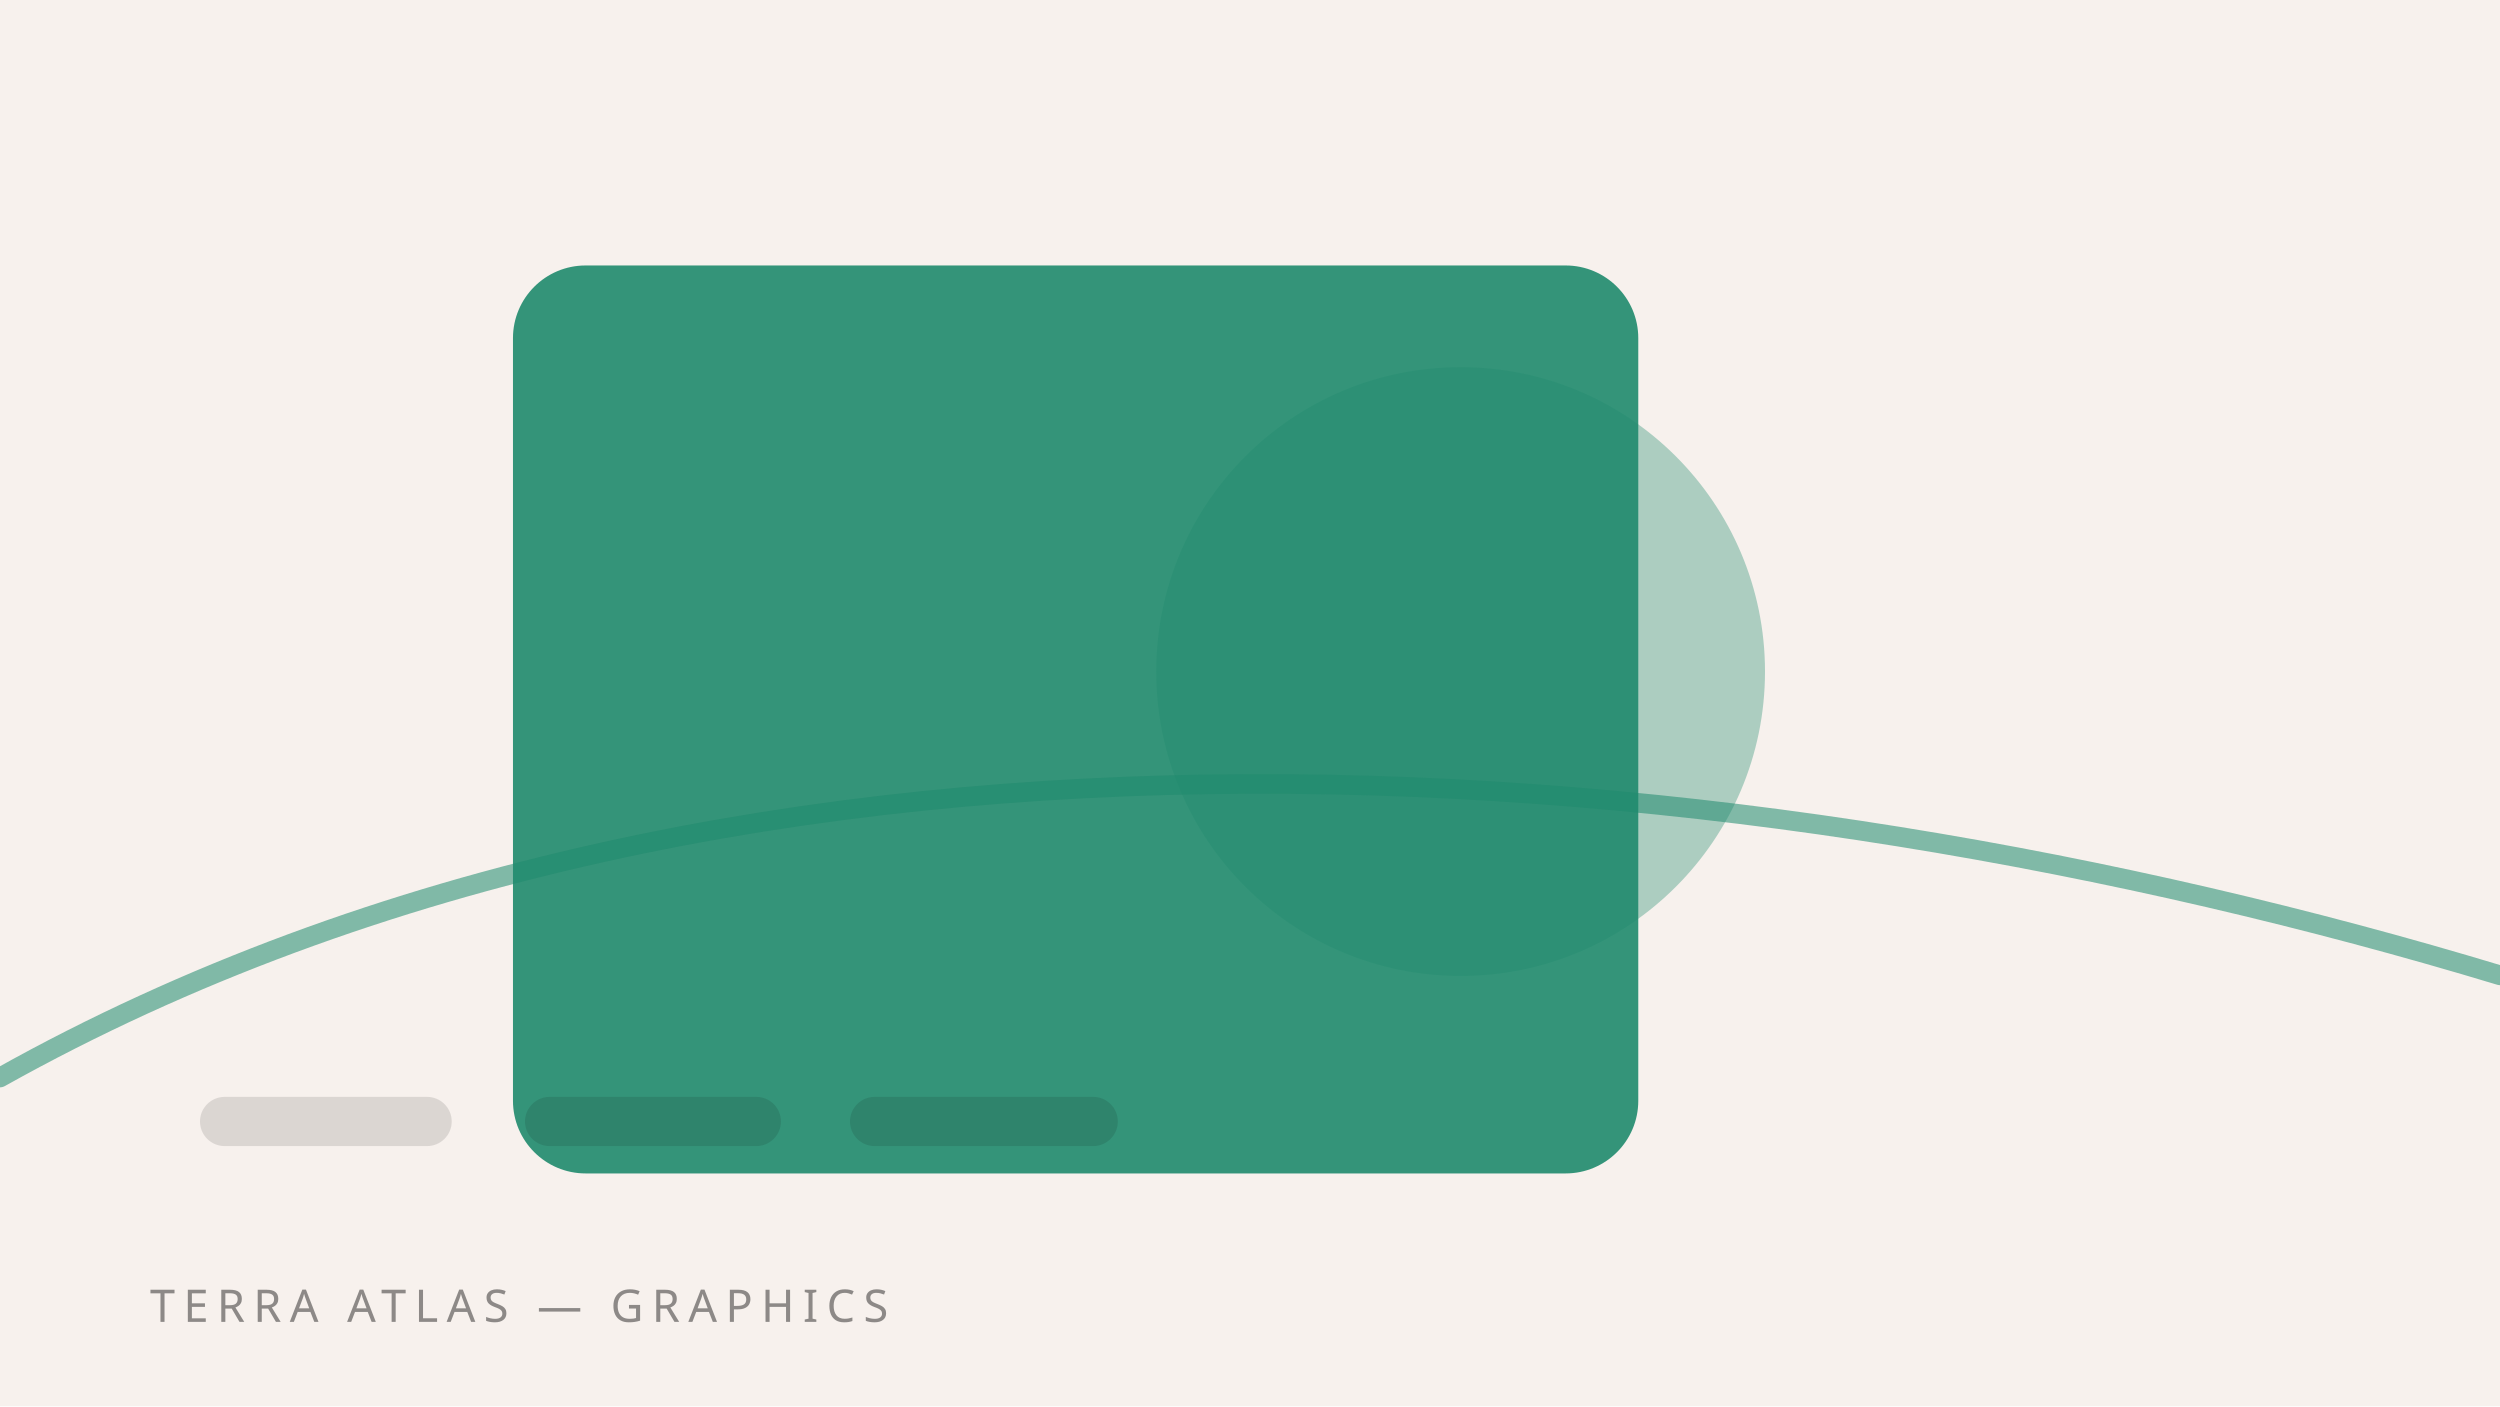
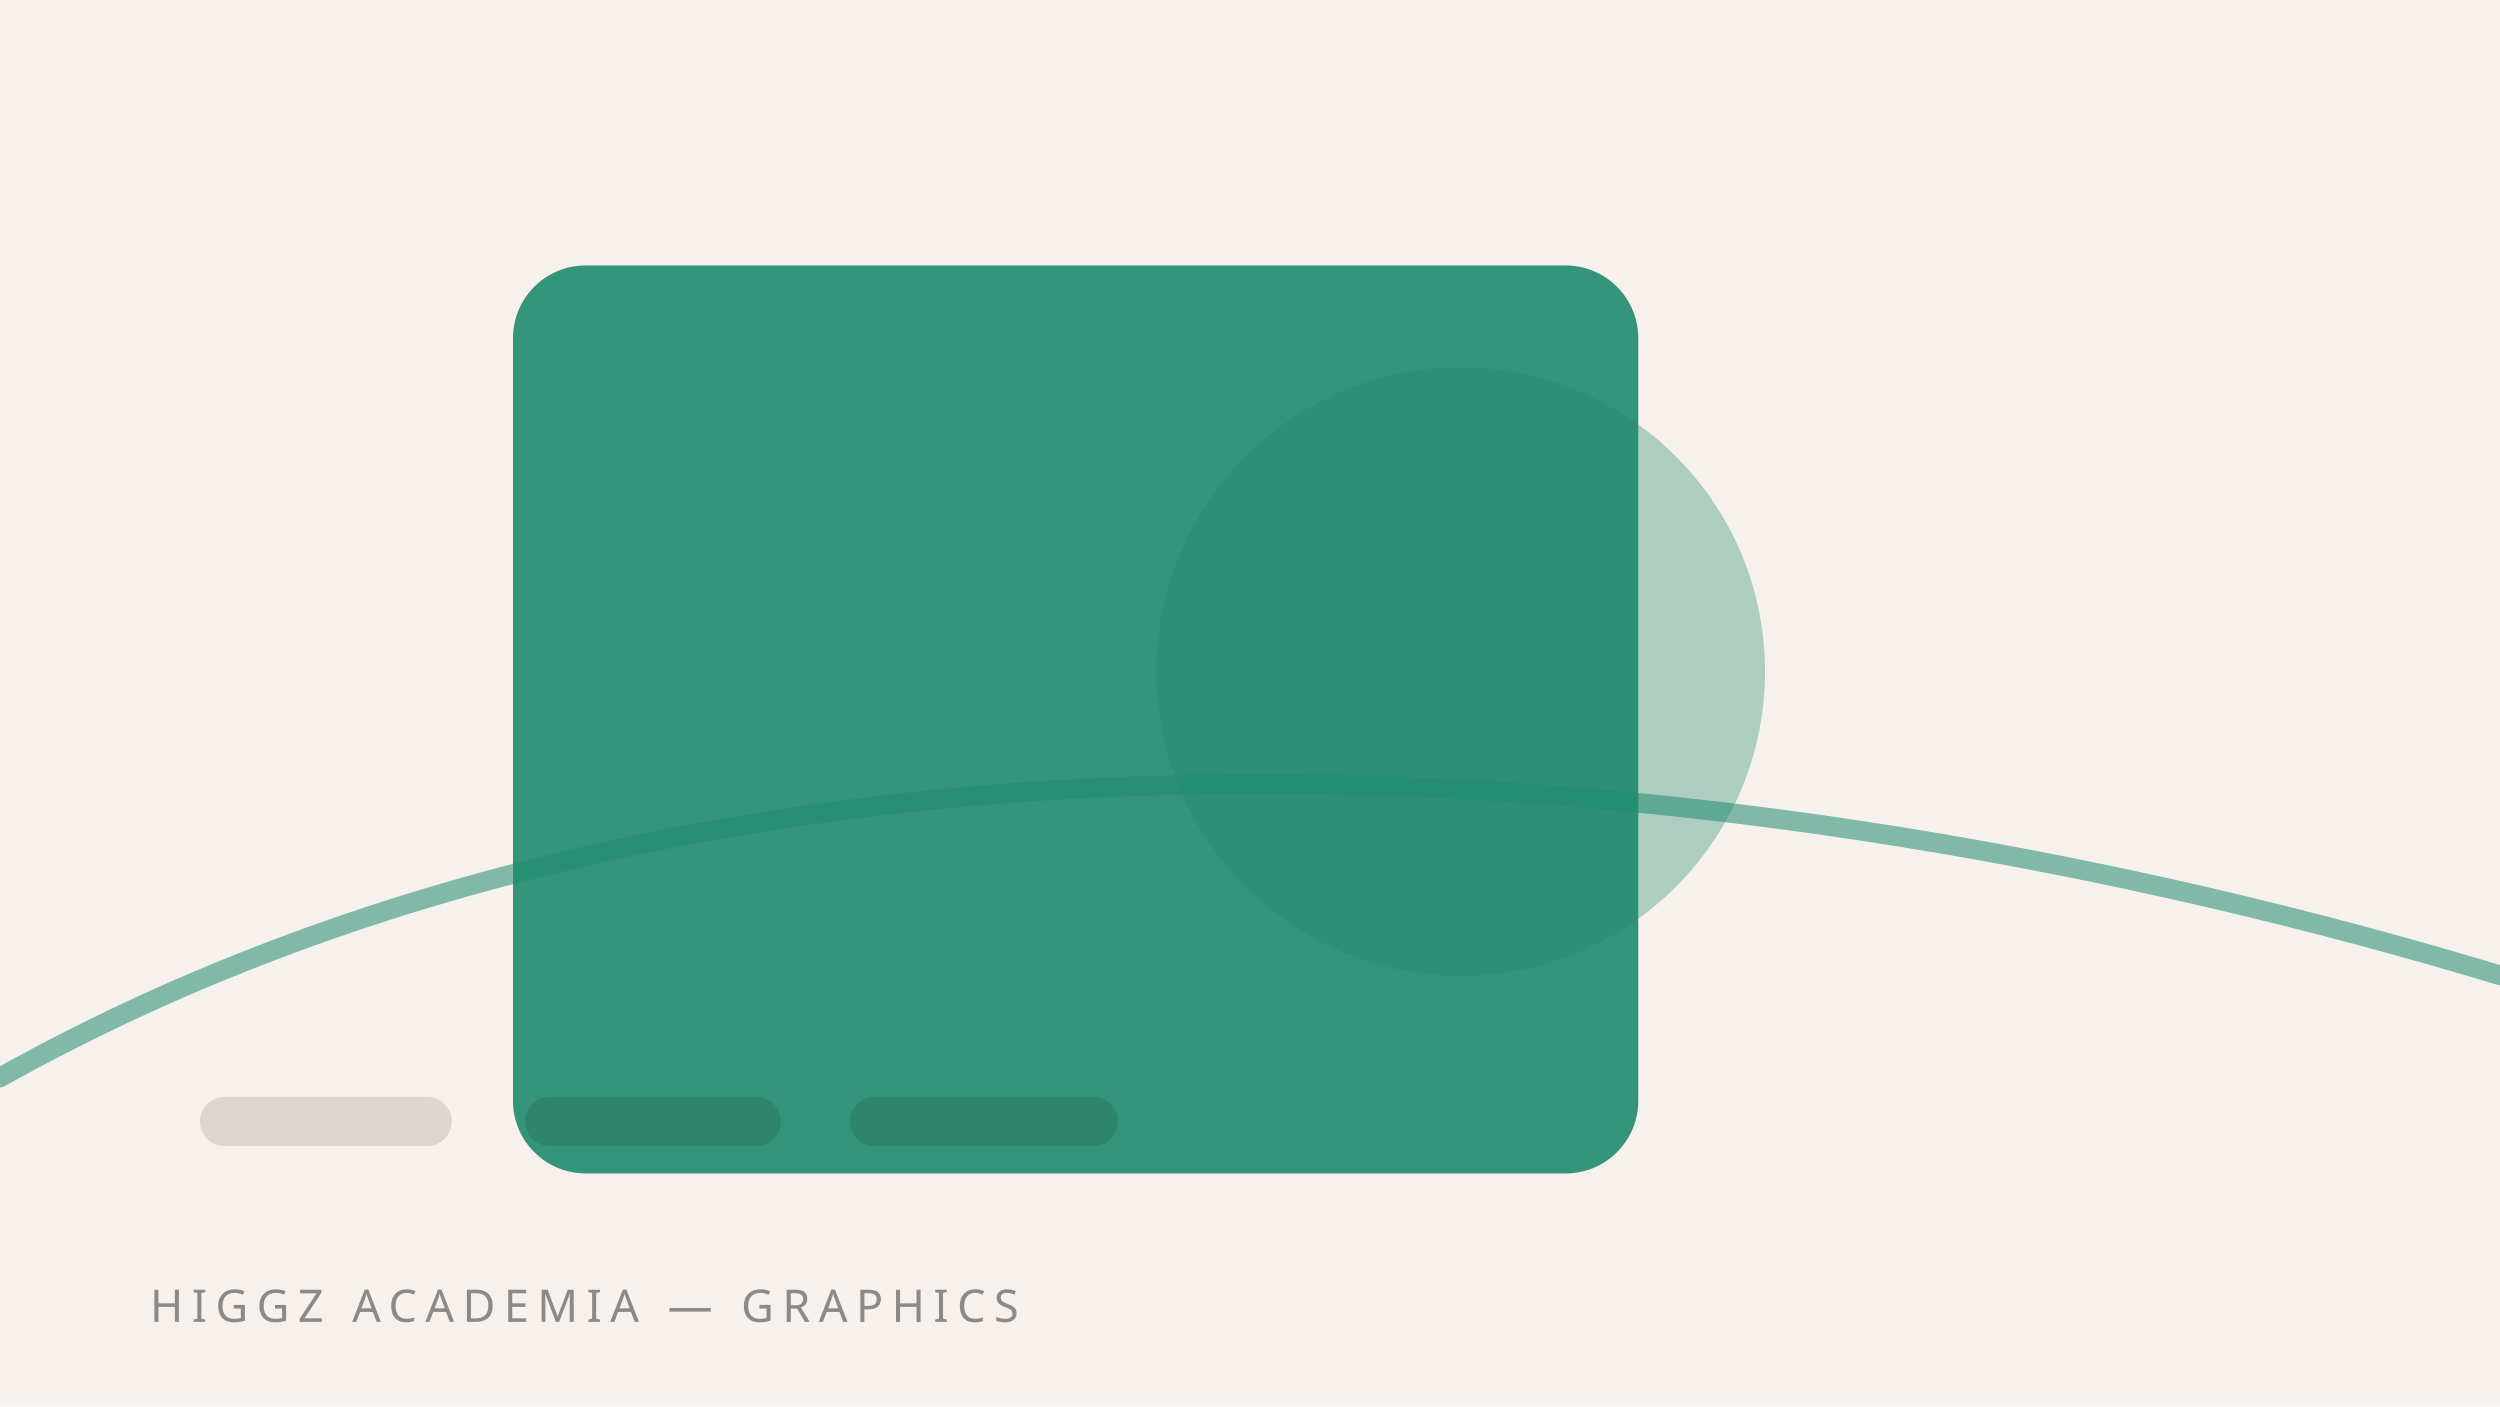
- <svg xmlns="http://www.w3.org/2000/svg" viewBox="0 0 1600 900" width="1600" height="900" role="img" aria-label="TERRA ATLAS — GRAPHICS">
+ <svg xmlns="http://www.w3.org/2000/svg" viewBox="0 0 1600 900" width="1600" height="900" role="img" aria-label="HIGGZ ACADEMIA — GRAPHICS">
  <rect width="1600" height="900" fill="#f7f1ed" />
  <rect x="328.3" y="169.9" width="720.2" height="581.1" rx="46.5" fill="#1f8a6d" opacity="0.9" />
  <circle cx="934.8" cy="429.8" r="194.8" fill="#1f8a6d" opacity="0.35" />
  <path d="M0 689.6 C 480.0 420.9, 1120.0 479.1, 1600 624.2" fill="none" stroke="#1f8a6d" stroke-width="12.6" opacity="0.55" stroke-linecap="round" />
  <rect x="128.0" y="702.0" width="161.1" height="31.5" rx="15.8" fill="#0a0a0a" opacity="0.12" />
  <rect x="336.0" y="702.0" width="163.8" height="31.5" rx="15.8" fill="#0a0a0a" opacity="0.12" />
  <rect x="544.0" y="702.0" width="171.4" height="31.5" rx="15.8" fill="#0a0a0a" opacity="0.12" />
-   <text x="96.0" y="846.0" font-family="system-ui, sans-serif" font-size="28.8" letter-spacing="5.4" fill="#0a0a0a" opacity="0.45">TERRA ATLAS — GRAPHICS</text>
+   <text x="96.0" y="846.0" font-family="system-ui, sans-serif" font-size="28.8" letter-spacing="5.4" fill="#0a0a0a" opacity="0.45">HIGGZ ACADEMIA — GRAPHICS</text>
</svg>
